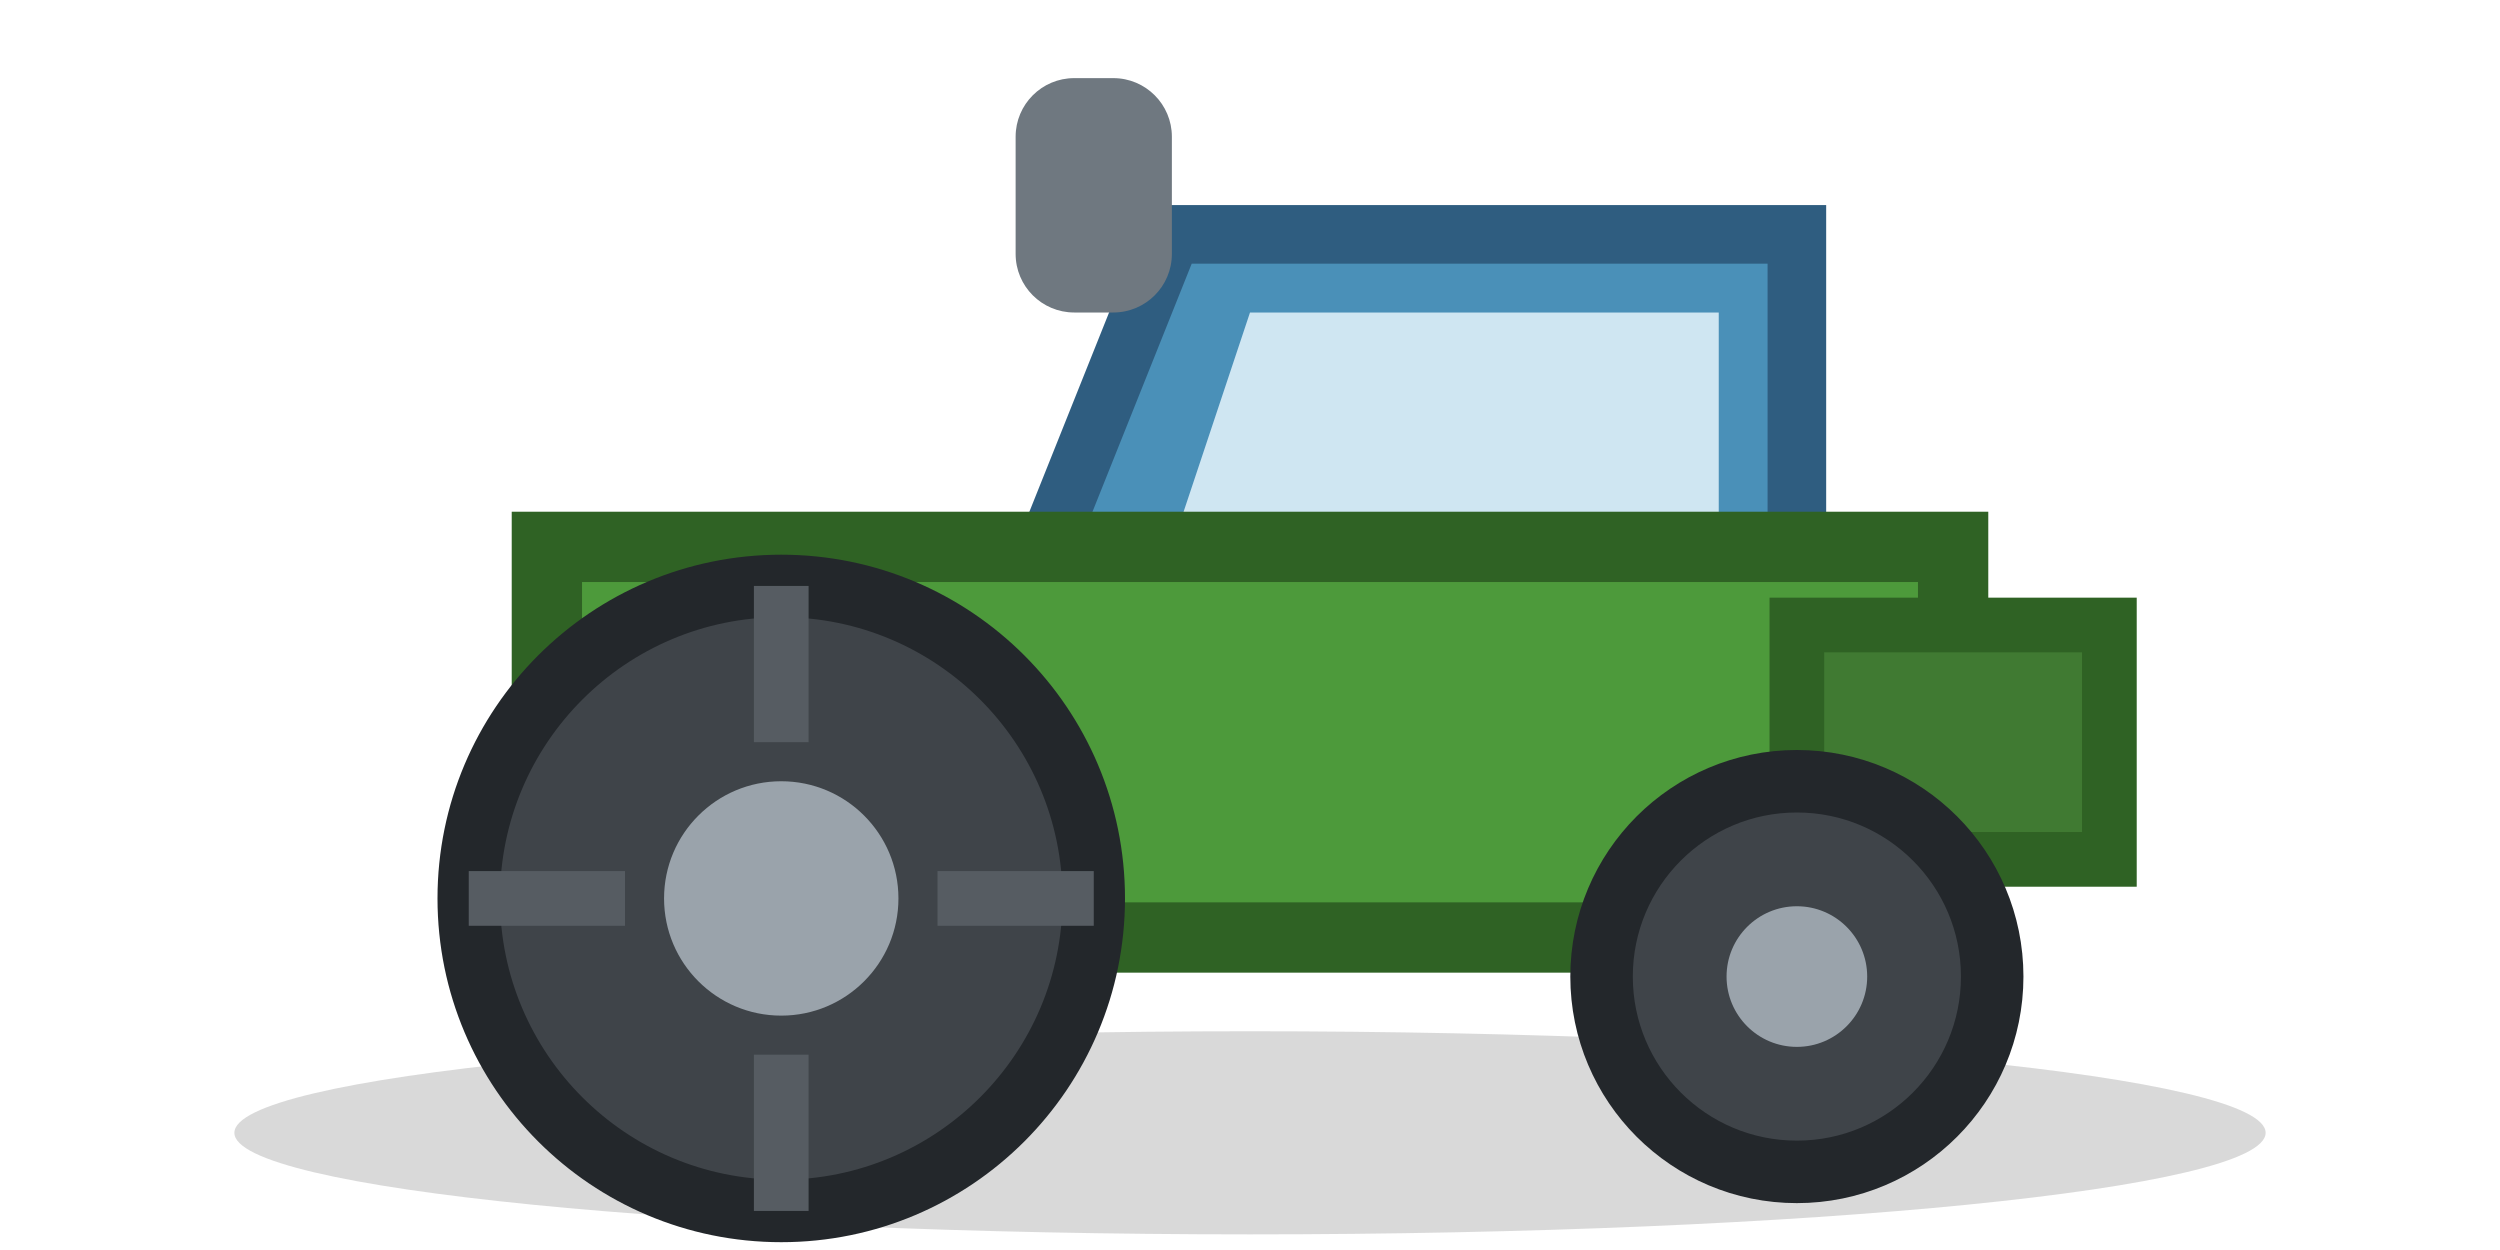
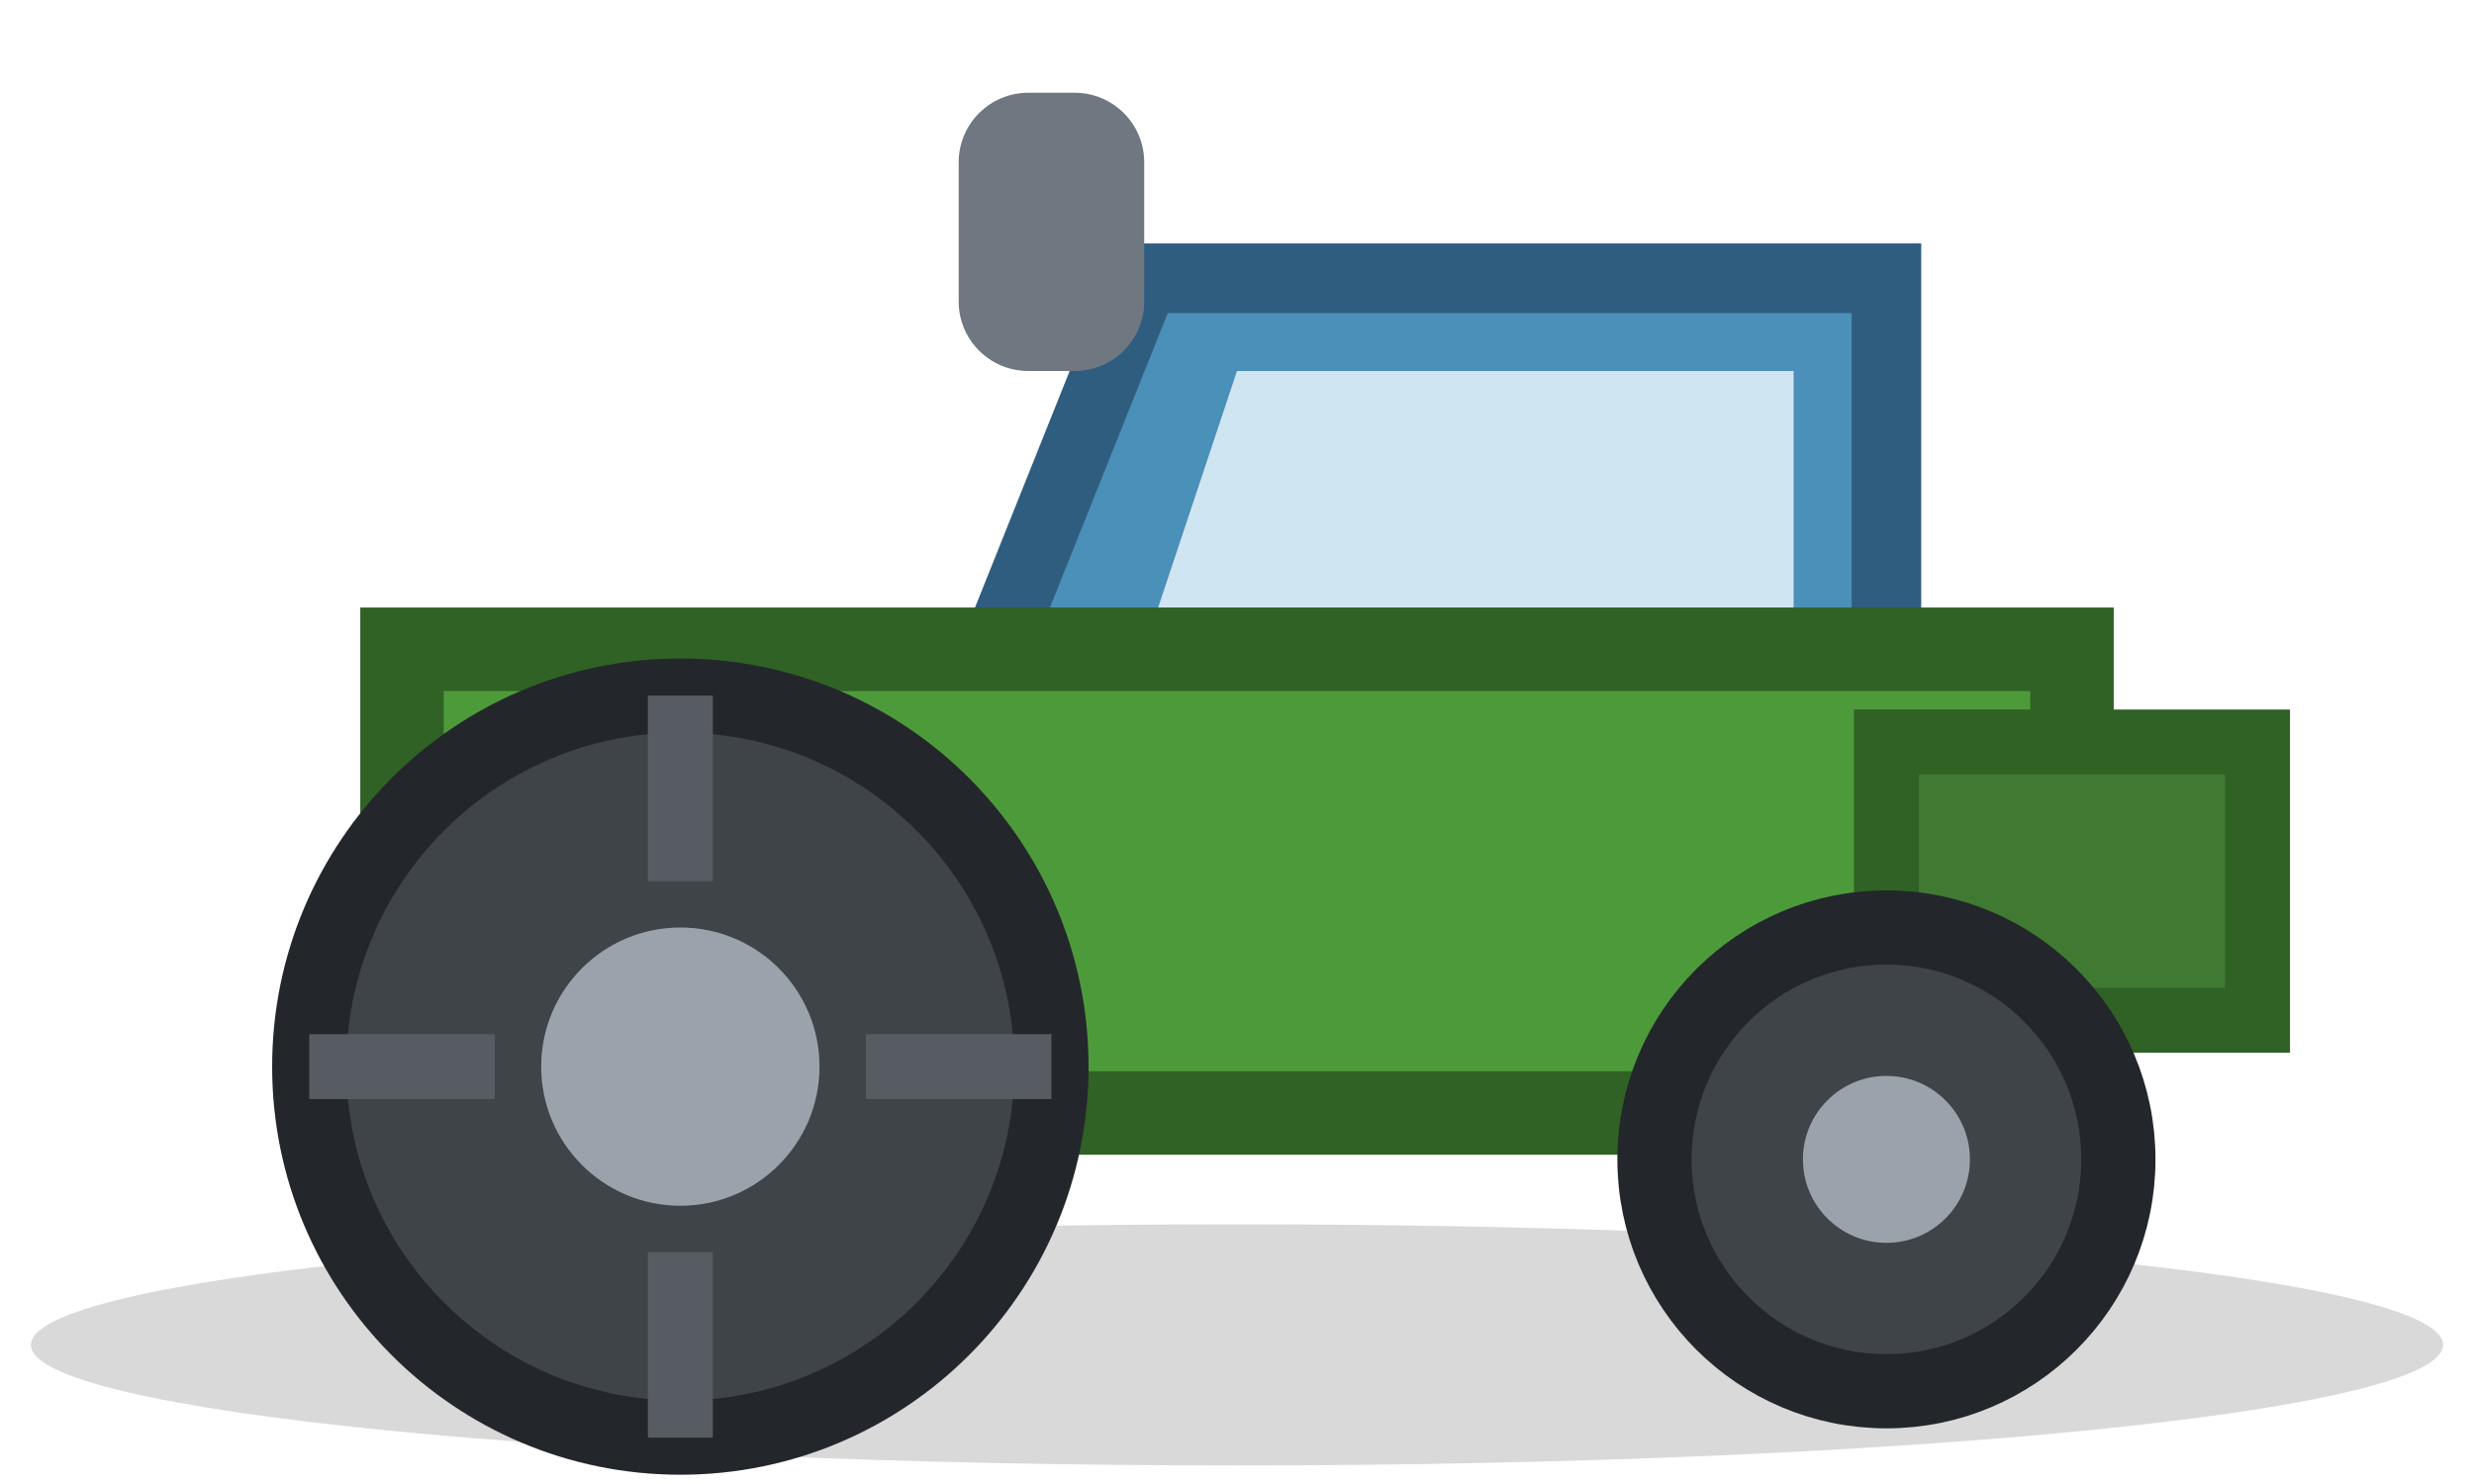
- <svg xmlns="http://www.w3.org/2000/svg" viewBox="0 0 96 48" width="96" height="48">
+ <svg xmlns="http://www.w3.org/2000/svg" viewBox="8 0 80 48" width="80" height="48">
  <g transform="scale(1.5)">
    <ellipse cx="32" cy="29" rx="26" ry="2.6" fill="#000" opacity=".15" />
    <path d="M30 6h16v10H26z" fill="#4a90b8" stroke="#2f5d80" stroke-width="1.5" />
    <path d="M32 8h12v6H30z" fill="#cfe6f2" />
    <path d="M14 14h36v10H14z" fill="#4d9a3b" stroke="#2f6224" stroke-width="1.8" />
    <path d="M46 16h8v6h-8z" fill="#407a32" stroke="#2f6224" stroke-width="1.4" />
    <rect x="26" y="2" width="4" height="6" rx="1.5" fill="#6f7880" />
    <g fill="#3f4449" stroke="#23272b" stroke-width="1.6">
      <circle cx="20" cy="23" r="8" />
      <circle cx="46" cy="25" r="5" />
    </g>
    <g fill="#9aa3ab">
      <circle cx="20" cy="23" r="3" />
      <circle cx="46" cy="25" r="1.8" />
    </g>
    <g stroke="#565c62" stroke-width="1.4">
      <path d="M20 15v4M20 27v4M12 23h4M24 23h4" />
    </g>
  </g>
</svg>
